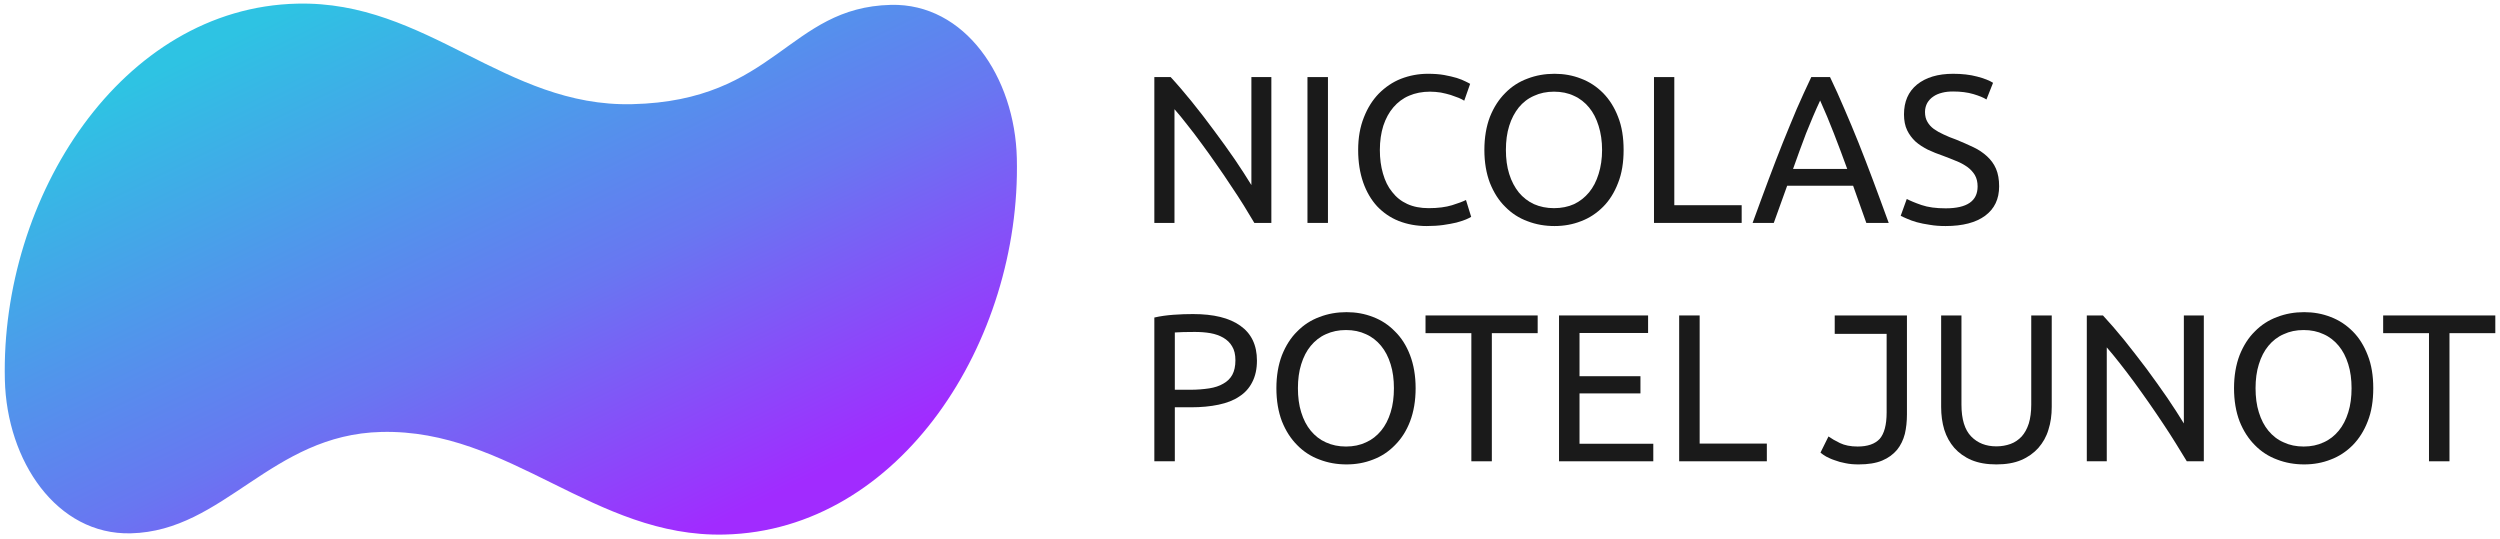
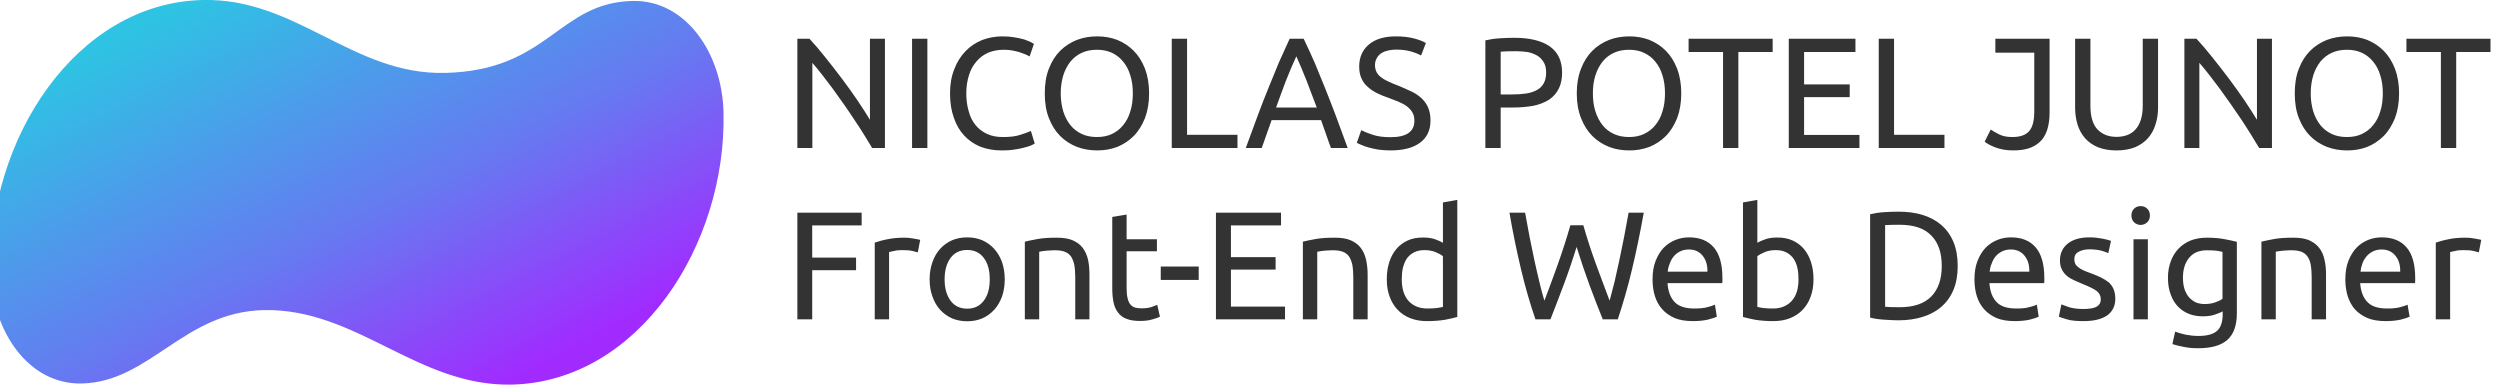
- <svg xmlns="http://www.w3.org/2000/svg" xml:space="preserve" width="144mm" height="31mm" version="1.1" style="shape-rendering:geometricPrecision; text-rendering:geometricPrecision; image-rendering:optimizeQuality; fill-rule:evenodd; clip-rule:evenodd" viewBox="0 0 14400 3100">
+ <svg xmlns="http://www.w3.org/2000/svg" xml:space="preserve" width="156.709mm" height="24.108mm" version="1.1" style="shape-rendering:geometricPrecision; text-rendering:geometricPrecision; image-rendering:optimizeQuality; fill-rule:evenodd; clip-rule:evenodd" viewBox="0 0 15671 2411">
  <defs>
    <style type="text/css">
   
-     .fil1 {fill:#1A1A1A;fill-rule:nonzero}
-     .fil0 {fill:url(#id0);fill-rule:nonzero}
+     .fil0 {fill:#333333;fill-rule:nonzero}
+     .fil1 {fill:url(#id0);fill-rule:nonzero}
   
  </style>
-     <linearGradient id="id0" gradientUnits="userSpaceOnUse" x1="3768.93" y1="3193.08" x2="2125.65" y2="-177.11">
+     <linearGradient id="id0" gradientUnits="userSpaceOnUse" x1="2944.03" y1="2516.3" x2="1540.03" y2="-173.574">
      <stop offset="0" style="stop-opacity:1; stop-color:#A12BFF" />
      <stop offset="0.42" style="stop-opacity:1; stop-color:#6877F1" />
      <stop offset="1" style="stop-opacity:1; stop-color:#2EC3E3" />
    </linearGradient>
  </defs>
  <g id="Capa_x0020_1">
-     <g id="_2083746691520">
-       <path class="fil0" d="M1712 21c-1013,23 -1709,1115 -1684,2167 11,468 299,894 725,884 539,-13 807,-569 1444,-584 740,-18 1226,609 1976,591 1013,-23 1709,-1115 1684,-2167 -11,-468 -299,-894 -725,-884 -592,14 -664,553 -1490,572 -734,18 -1183,-597 -1930,-579z" />
-       <path class="fil1" d="M11207 1200c123,0 184,-42 184,-126 0,-25 -5,-47 -16,-66 -11,-18 -26,-34 -44,-47 -19,-13 -40,-25 -64,-34 -24,-10 -49,-20 -76,-30 -30,-10 -59,-22 -87,-35 -27,-14 -51,-29 -71,-47 -20,-19 -36,-40 -48,-65 -12,-25 -18,-56 -18,-91 0,-74 25,-131 75,-172 51,-41 120,-62 208,-62 50,0 97,5 138,16 42,11 72,23 92,36l-38 96c-17,-11 -42,-21 -75,-31 -34,-10 -73,-15 -117,-15 -23,0 -44,2 -63,7 -20,5 -37,12 -51,22 -15,10 -26,22 -35,37 -8,15 -13,32 -13,52 0,23 5,42 14,57 9,16 21,29 37,41 17,12 35,22 57,32 21,10 45,20 71,29 36,15 69,29 100,44 30,14 56,32 78,52 22,20 40,44 52,72 12,28 18,62 18,101 0,74 -27,130 -81,170 -53,39 -129,59 -227,59 -33,0 -63,-2 -91,-7 -28,-4 -53,-9 -75,-15 -22,-6 -40,-13 -56,-20 -16,-7 -28,-12 -37,-17l35 -97c19,10 47,22 85,35 38,13 84,19 139,19z" />
-       <path class="fil1" d="M10750 1284c-13,-36 -26,-72 -38,-107 -12,-35 -25,-71 -38,-107l-380 0 -77 214 -122 0c32,-89 63,-171 91,-247 28,-75 56,-147 83,-215 27,-67 54,-132 80,-194 27,-62 55,-123 84,-184l108 0c29,61 57,122 83,184 27,62 54,127 81,194 27,68 55,140 83,215 28,76 59,158 91,247l-129 0zm-110 -311c-26,-71 -51,-139 -77,-205 -25,-65 -52,-129 -79,-189 -28,60 -55,124 -81,189 -25,66 -50,134 -75,205l312 0z" />
-       <polygon class="fil1" points="10032,1182 10032,1284 9527,1284 9527,444 9644,444 9644,1182 " />
-       <path class="fil1" d="M8550 864c0,-72 11,-136 32,-191 22,-55 51,-100 88,-137 36,-37 79,-65 128,-83 49,-19 101,-28 156,-28 54,0 105,9 153,28 48,18 90,46 127,83 36,37 65,82 86,137 22,55 32,119 32,191 0,71 -10,135 -32,190 -21,55 -50,101 -86,137 -37,37 -79,65 -127,83 -48,19 -99,28 -153,28 -55,0 -107,-9 -156,-28 -49,-18 -92,-46 -128,-83 -37,-36 -66,-82 -88,-137 -21,-55 -32,-119 -32,-190zm124 0c0,50 6,97 19,138 13,42 32,77 55,106 24,29 53,52 88,68 34,15 73,23 115,23 43,0 82,-8 115,-23 34,-16 63,-39 87,-68 24,-29 42,-64 55,-106 13,-41 20,-88 20,-138 0,-51 -7,-98 -20,-139 -13,-42 -31,-77 -55,-106 -24,-29 -53,-52 -87,-67 -33,-16 -72,-24 -115,-24 -42,0 -81,8 -115,24 -35,15 -64,38 -88,67 -23,29 -42,64 -55,106 -13,41 -19,88 -19,139z" />
-       <path class="fil1" d="M8218 1302c-59,0 -112,-10 -161,-29 -48,-19 -90,-48 -125,-85 -34,-37 -61,-83 -80,-137 -19,-55 -29,-117 -29,-187 0,-71 11,-133 33,-188 21,-54 50,-100 86,-137 37,-37 79,-66 127,-85 49,-19 101,-29 155,-29 35,0 66,2 94,7 28,5 52,11 73,17 21,7 37,13 50,20 13,6 22,11 27,14l-34 97c-7,-5 -18,-10 -31,-16 -14,-5 -30,-11 -47,-17 -17,-5 -36,-10 -57,-14 -21,-3 -41,-5 -62,-5 -45,0 -85,8 -120,23 -36,15 -66,38 -91,67 -25,29 -44,64 -58,106 -13,41 -20,88 -20,140 0,50 6,95 18,136 12,42 29,77 53,106 23,30 52,53 87,69 35,16 76,24 123,24 54,0 99,-6 135,-17 35,-11 62,-21 80,-30l30 97c-6,4 -16,9 -30,15 -15,6 -33,12 -55,18 -22,5 -47,10 -76,14 -29,4 -61,6 -95,6z" />
-       <polygon class="fil1" points="7531,444 7649,444 7649,1284 7531,1284 " />
-       <path class="fil1" d="M7225 1284c-18,-30 -38,-63 -61,-101 -23,-37 -48,-75 -75,-115 -26,-40 -54,-81 -83,-122 -28,-41 -57,-81 -85,-119 -28,-39 -56,-75 -83,-109 -26,-34 -51,-64 -73,-89l0 655 -116 0 0 -840 94 0c38,41 78,88 122,142 43,53 86,109 128,166 42,56 82,112 120,167 37,55 69,104 95,147l0 -622 115 0 0 840 -98 0z" />
-       <polygon class="fil1" points="10177,2555 10177,2657 9672,2657 9672,1817 9790,1817 9790,2555 " />
-       <polygon class="fil1" points="8980,2657 8980,1817 9493,1817 9493,1918 9098,1918 9098,2167 9449,2167 9449,2266 9098,2266 9098,2556 9523,2556 9523,2657 " />
-       <polygon class="fil1" points="8857,1817 8857,1919 8593,1919 8593,2657 8475,2657 8475,1919 8211,1919 8211,1817 " />
-       <path class="fil1" d="M7352 2236c0,-71 11,-135 32,-190 22,-55 51,-101 88,-137 36,-37 79,-65 128,-83 49,-19 101,-28 156,-28 54,0 105,9 153,28 48,18 90,46 126,83 37,36 66,82 87,137 21,55 32,119 32,190 0,72 -11,136 -32,191 -21,55 -50,100 -87,137 -36,37 -78,65 -126,83 -48,19 -99,28 -153,28 -55,0 -107,-9 -156,-28 -49,-18 -92,-46 -128,-83 -37,-37 -66,-82 -88,-137 -21,-55 -32,-119 -32,-191zm124 0c0,51 6,98 19,139 13,42 31,77 55,106 24,29 53,52 87,67 35,16 73,24 116,24 43,0 81,-8 115,-24 34,-15 63,-38 87,-67 24,-29 42,-64 55,-106 13,-41 19,-88 19,-139 0,-50 -6,-97 -19,-138 -13,-42 -31,-77 -55,-106 -24,-29 -53,-52 -87,-67 -34,-16 -72,-24 -115,-24 -43,0 -81,8 -116,24 -34,15 -63,38 -87,67 -24,29 -42,64 -55,106 -13,41 -19,88 -19,138z" />
-       <path class="fil1" d="M6872 1809c118,0 209,22 272,67 64,45 96,112 96,201 0,48 -9,89 -27,124 -17,34 -42,62 -75,83 -32,22 -72,37 -119,47 -47,10 -100,15 -159,15l-93 0 0 311 -118 0 0 -828c34,-8 71,-13 111,-16 41,-3 78,-4 112,-4zm10 103c-50,0 -88,1 -115,3l0 330 88 0c41,0 77,-3 110,-8 32,-5 59,-14 81,-27 22,-12 40,-29 52,-51 12,-22 18,-50 18,-84 0,-32 -6,-59 -19,-80 -12,-21 -29,-37 -51,-50 -21,-12 -46,-21 -74,-26 -29,-5 -58,-7 -90,-7z" />
-       <polygon class="fil1" points="14373,1817 14373,1919 14109,1919 14109,2657 13991,2657 13991,1919 13727,1919 13727,1817 " />
-       <path class="fil1" d="M12868 2236c0,-71 11,-135 32,-190 22,-55 51,-101 88,-137 36,-37 79,-65 128,-83 49,-19 101,-28 156,-28 54,0 105,9 153,28 48,18 90,46 127,83 36,36 65,82 86,137 22,55 32,119 32,190 0,72 -10,136 -32,191 -21,55 -50,100 -86,137 -37,37 -79,65 -127,83 -48,19 -99,28 -153,28 -55,0 -107,-9 -156,-28 -49,-18 -92,-46 -128,-83 -37,-37 -66,-82 -88,-137 -21,-55 -32,-119 -32,-191zm124 0c0,51 6,98 19,139 13,42 31,77 55,106 24,29 53,52 88,67 34,16 72,24 115,24 43,0 81,-8 115,-24 34,-15 63,-38 87,-67 24,-29 42,-64 55,-106 13,-41 19,-88 19,-139 0,-50 -6,-97 -19,-138 -13,-42 -31,-77 -55,-106 -24,-29 -53,-52 -87,-67 -34,-16 -72,-24 -115,-24 -43,0 -81,8 -115,24 -35,15 -64,38 -88,67 -24,29 -42,64 -55,106 -13,41 -19,88 -19,138z" />
-       <path class="fil1" d="M12596 2657c-18,-30 -39,-64 -62,-101 -23,-37 -47,-75 -74,-115 -27,-40 -54,-81 -83,-122 -29,-41 -57,-81 -85,-119 -29,-39 -56,-75 -83,-109 -27,-34 -51,-64 -74,-90l0 656 -115 0 0 -840 93 0c38,41 79,88 122,141 43,54 86,109 129,166 42,57 82,113 120,168 37,55 69,104 95,147l0 -622 115 0 0 840 -98 0z" />
-       <path class="fil1" d="M11499 2675c-55,0 -102,-8 -143,-25 -40,-17 -73,-41 -99,-70 -26,-30 -45,-64 -58,-105 -12,-40 -18,-84 -18,-131l0 -527 117 0 0 514c0,84 19,145 56,183 37,38 85,57 145,57 30,0 57,-5 82,-14 25,-9 46,-24 64,-43 17,-19 31,-44 41,-75 9,-30 14,-66 14,-108l0 -514 118 0 0 527c0,47 -6,91 -19,131 -12,41 -32,75 -58,105 -26,29 -59,53 -99,70 -40,17 -88,25 -143,25z" />
-       <path class="fil1" d="M10867 1923l-299 0 0 -106 299 0 117 0 0 122 0 448c0,40 -4,78 -12,112 -9,35 -24,66 -45,92 -22,26 -50,47 -86,62 -36,15 -81,22 -135,22 -28,0 -53,-2 -76,-7 -23,-4 -44,-10 -62,-17 -19,-6 -35,-14 -49,-21 -14,-8 -25,-16 -33,-23l46 -93c17,12 39,25 66,38 27,13 61,20 102,20 58,0 100,-15 127,-44 26,-30 40,-80 40,-152l0 -453z" />
-     </g>
+     <path class="fil0" d="M5467 928c-14,-24 -31,-51 -50,-82 -18,-30 -39,-61 -61,-94 -21,-33 -44,-66 -67,-99 -24,-34 -47,-66 -70,-98 -23,-31 -45,-60 -67,-88 -22,-28 -42,-52 -60,-73l0 534 -94 0 0 -685 76 0c31,33 64,72 99,116 35,43 70,89 105,135 35,46 67,92 98,137 30,45 56,85 77,120l0 -508 94 0 0 685 -80 0zm7285 -598l-244 0 0 -87 244 0 96 0 0 100 0 365c0,33 -4,64 -11,92 -7,28 -19,53 -36,75 -18,21 -41,38 -70,50 -30,12 -67,18 -111,18 -22,0 -43,-2 -61,-5 -19,-4 -36,-8 -51,-14 -16,-6 -29,-12 -40,-18 -11,-6 -20,-12 -27,-18l38 -76c14,10 32,20 54,31 22,11 49,16 82,16 48,0 82,-12 104,-36 22,-24 33,-65 33,-124l0 -369zm-7035 -87l96 0 0 685 -96 0 0 -685zm561 700c-48,0 -92,-8 -132,-23 -39,-16 -73,-39 -102,-70 -28,-30 -50,-67 -65,-112 -16,-44 -24,-95 -24,-153 0,-57 9,-108 27,-152 17,-45 41,-82 70,-112 30,-31 65,-54 104,-70 40,-15 82,-23 127,-23 28,0 54,2 76,6 23,4 43,8 60,13 16,6 30,11 41,16 10,6 17,9 21,12l-27 79c-6,-4 -15,-8 -26,-13 -11,-4 -24,-9 -38,-14 -14,-4 -30,-8 -47,-11 -16,-3 -33,-4 -50,-4 -37,0 -69,6 -98,18 -29,13 -54,31 -74,55 -21,24 -37,52 -47,86 -11,34 -17,72 -17,114 0,41 5,79 15,112 9,34 23,63 43,87 19,24 43,42 71,55 29,14 62,20 101,20 44,0 80,-4 109,-14 29,-9 51,-17 66,-24l24 79c-4,3 -13,7 -24,12 -12,5 -27,10 -45,14 -18,5 -38,9 -62,12 -24,4 -50,5 -77,5zm271 -358c0,-58 8,-110 26,-155 17,-45 41,-82 71,-112 30,-30 65,-52 105,-68 40,-15 82,-22 127,-22 44,0 85,7 125,22 39,16 73,38 103,68 30,30 53,67 71,112 17,45 26,97 26,155 0,59 -9,111 -26,156 -18,44 -41,82 -71,112 -30,30 -64,52 -103,68 -40,15 -81,22 -125,22 -45,0 -87,-7 -127,-22 -40,-16 -75,-38 -105,-68 -30,-30 -54,-68 -71,-112 -18,-45 -26,-97 -26,-156zm100 0c0,42 6,80 16,114 11,34 26,62 45,86 20,24 43,42 71,55 28,13 60,19 95,19 35,0 66,-6 94,-19 27,-13 51,-31 70,-55 20,-24 35,-52 45,-86 11,-34 16,-72 16,-114 0,-41 -5,-79 -16,-113 -10,-34 -25,-62 -45,-86 -19,-24 -43,-42 -70,-55 -28,-13 -59,-19 -94,-19 -35,0 -67,6 -95,19 -28,13 -51,31 -71,55 -19,24 -34,52 -45,86 -10,34 -16,72 -16,113zm1108 260l0 83 -412 0 0 -685 96 0 0 602 316 0zm586 83c-11,-29 -21,-58 -31,-87 -10,-29 -20,-58 -31,-88l-310 0 -62 175 -100 0c26,-72 51,-139 74,-201 23,-61 45,-120 68,-175 22,-55 44,-108 65,-159 22,-50 45,-100 68,-150l88 0c24,50 47,100 69,150 21,51 43,104 65,159 22,55 45,114 68,175 23,62 48,129 74,201l-105 0zm-89 -254c-22,-57 -42,-112 -63,-166 -21,-54 -43,-105 -65,-155 -23,50 -45,101 -66,155 -20,54 -41,109 -61,166l255 0zm462 186c100,0 150,-34 150,-103 0,-21 -4,-39 -13,-53 -9,-15 -21,-28 -36,-39 -15,-11 -33,-20 -52,-28 -19,-8 -40,-16 -62,-24 -25,-8 -49,-18 -71,-29 -22,-11 -42,-24 -58,-39 -17,-14 -30,-32 -39,-52 -10,-21 -15,-46 -15,-75 0,-60 21,-106 62,-140 41,-34 97,-50 169,-50 41,0 79,4 113,13 34,9 59,19 74,29l-30 78c-14,-8 -35,-17 -62,-25 -27,-8 -59,-12 -95,-12 -19,0 -36,2 -52,6 -16,4 -29,9 -41,17 -12,8 -21,18 -28,31 -7,12 -11,26 -11,43 0,18 4,33 11,46 7,13 18,24 31,33 13,10 28,18 46,26 17,8 36,16 58,24 29,12 56,24 81,36 25,11 46,26 64,42 18,17 32,36 42,59 10,23 15,50 15,82 0,60 -22,107 -66,139 -43,32 -105,48 -185,48 -27,0 -52,-2 -75,-5 -22,-4 -43,-8 -60,-13 -18,-5 -33,-10 -46,-16 -13,-5 -23,-10 -30,-14l28 -79c15,8 38,18 69,28 31,11 69,16 114,16zm777 -623c96,0 170,18 222,54 52,37 77,92 77,164 0,40 -7,73 -21,101 -14,28 -34,51 -61,69 -27,17 -59,30 -97,38 -39,7 -82,11 -130,11l-76 0 0 254 -96 0 0 -675c27,-6 57,-11 91,-13 33,-2 63,-3 91,-3zm8 84c-41,0 -72,1 -94,3l0 268 72 0c33,0 63,-2 89,-6 26,-4 49,-12 67,-22 18,-10 32,-24 42,-42 10,-18 15,-40 15,-68 0,-26 -5,-48 -16,-65 -10,-17 -24,-31 -41,-41 -18,-10 -38,-18 -61,-22 -23,-3 -47,-5 -73,-5zm383 264c0,-58 9,-110 27,-155 17,-45 41,-82 71,-112 30,-30 65,-52 105,-68 39,-15 82,-22 127,-22 44,0 85,7 125,22 39,16 73,38 103,68 30,30 53,67 71,112 17,45 26,97 26,155 0,59 -9,111 -26,156 -18,44 -41,82 -71,112 -30,30 -64,52 -103,68 -40,15 -81,22 -125,22 -45,0 -88,-7 -127,-22 -40,-16 -75,-38 -105,-68 -30,-30 -54,-68 -71,-112 -18,-45 -27,-97 -27,-156zm101 0c0,42 5,80 16,114 11,34 26,62 45,86 19,24 43,42 71,55 28,13 60,19 95,19 34,0 66,-6 93,-19 28,-13 52,-31 71,-55 20,-24 35,-52 45,-86 11,-34 16,-72 16,-114 0,-41 -5,-79 -16,-113 -10,-34 -25,-62 -45,-86 -19,-24 -43,-42 -71,-55 -27,-13 -59,-19 -93,-19 -35,0 -67,6 -95,19 -28,13 -52,31 -71,55 -19,24 -34,52 -45,86 -11,34 -16,72 -16,113zm1127 -342l0 83 -215 0 0 602 -96 0 0 -602 -216 0 0 -83 527 0zm101 685l0 -685 418 0 0 83 -322 0 0 203 286 0 0 80 -286 0 0 237 347 0 0 82 -443 0zm976 -83l0 83 -412 0 0 -685 96 0 0 602 316 0zm1079 98c-45,0 -84,-7 -117,-20 -33,-14 -60,-33 -81,-57 -21,-24 -37,-53 -47,-86 -10,-33 -15,-68 -15,-107l0 -430 96 0 0 420c0,68 15,118 45,149 30,31 70,46 119,46 24,0 46,-4 66,-11 21,-8 38,-19 52,-35 15,-16 26,-36 34,-61 8,-25 12,-54 12,-88l0 -420 96 0 0 430c0,39 -5,74 -16,107 -10,33 -26,62 -47,86 -21,24 -49,43 -81,57 -33,13 -71,20 -116,20zm894 -15c-14,-24 -31,-51 -50,-82 -18,-30 -39,-61 -60,-94 -22,-33 -45,-66 -68,-99 -24,-34 -47,-66 -70,-98 -23,-31 -45,-60 -67,-88 -22,-28 -42,-52 -60,-73l0 534 -94 0 0 -685 76 0c31,33 64,72 99,116 35,43 70,89 105,135 35,46 67,92 98,137 30,45 56,85 77,120l0 -508 94 0 0 685 -80 0zm223 -343c0,-58 8,-110 26,-155 17,-45 41,-82 71,-112 30,-30 65,-52 105,-68 40,-15 82,-22 127,-22 44,0 86,7 125,22 39,16 73,38 103,68 30,30 53,67 71,112 17,45 26,97 26,155 0,59 -9,111 -26,156 -18,44 -41,82 -71,112 -30,30 -64,52 -103,68 -39,15 -81,22 -125,22 -45,0 -87,-7 -127,-22 -40,-16 -75,-38 -105,-68 -30,-30 -54,-68 -71,-112 -18,-45 -26,-97 -26,-156zm100 0c0,42 6,80 16,114 11,34 26,62 45,86 20,24 43,42 71,55 28,13 60,19 95,19 35,0 66,-6 94,-19 27,-13 51,-31 70,-55 20,-24 35,-52 45,-86 11,-34 16,-72 16,-114 0,-41 -5,-79 -16,-113 -10,-34 -25,-62 -45,-86 -19,-24 -43,-42 -70,-55 -28,-13 -59,-19 -94,-19 -35,0 -67,6 -95,19 -28,13 -51,31 -71,55 -19,24 -34,52 -45,86 -10,34 -16,72 -16,113zm1127 -342l0 83 -215 0 0 602 -96 0 0 -602 -216 0 0 -83 527 0z" />
+     <path class="fil0" d="M4998 2002l0 -669 403 0 0 80 -310 0 0 202 275 0 0 79 -275 0 0 308 -93 0zm670 -512c8,0 17,0 27,1 10,1 19,2 29,4 10,2 19,3 27,5 8,1 14,3 17,4l-15 78c-7,-2 -19,-5 -35,-9 -17,-4 -38,-5 -63,-5 -17,0 -34,1 -50,5 -16,4 -27,6 -32,7l0 422 -90 0 0 -481c21,-7 47,-15 79,-21 32,-7 67,-10 106,-10zm630 261c0,40 -6,76 -17,108 -12,32 -28,60 -49,83 -21,23 -46,41 -75,54 -29,12 -60,18 -94,18 -34,0 -66,-6 -95,-18 -29,-13 -54,-31 -75,-54 -21,-23 -37,-51 -48,-83 -12,-32 -18,-68 -18,-108 0,-39 6,-75 18,-108 11,-32 27,-60 48,-83 21,-23 46,-41 75,-54 29,-12 61,-18 95,-18 34,0 65,6 94,18 29,13 54,31 75,54 21,23 37,51 49,83 11,33 17,69 17,108zm-94 0c0,-57 -12,-101 -38,-135 -25,-33 -60,-49 -103,-49 -44,0 -79,16 -104,49 -25,34 -38,78 -38,135 0,57 13,101 38,135 25,33 60,49 104,49 43,0 78,-16 103,-49 26,-34 38,-78 38,-135zm220 -236c21,-5 48,-11 82,-17 34,-6 74,-8 118,-8 40,0 73,5 99,16 27,12 48,27 64,48 15,20 26,44 33,73 6,28 9,59 9,93l0 282 -89 0 0 -263c0,-30 -2,-57 -6,-79 -5,-22 -12,-39 -21,-53 -10,-13 -23,-23 -39,-29 -16,-6 -36,-9 -60,-9 -9,0 -19,0 -30,1 -10,0 -20,1 -29,2 -9,1 -18,2 -25,3 -7,2 -13,3 -16,3l0 424 -90 0 0 -487zm638 -15l190 0 0 75 -190 0 0 232c0,25 2,46 6,62 4,17 9,29 17,39 8,9 17,16 29,20 12,3 25,5 41,5 27,0 48,-3 65,-9 16,-6 27,-10 34,-13l17 74c-9,5 -24,11 -47,17 -22,7 -48,10 -77,10 -34,0 -62,-4 -85,-13 -22,-8 -40,-21 -53,-39 -14,-17 -23,-38 -29,-64 -5,-25 -8,-55 -8,-88l0 -448 90 -15 0 155zm214 171l238 0 0 84 -238 0 0 -84zm346 331l0 -669 408 0 0 80 -314 0 0 199 280 0 0 78 -280 0 0 232 339 0 0 80 -433 0zm545 -487c21,-5 48,-11 82,-17 34,-6 74,-8 118,-8 40,0 73,5 99,16 27,12 48,27 64,48 15,20 26,44 33,73 6,28 10,59 10,93l0 282 -90 0 0 -263c0,-30 -2,-57 -6,-79 -5,-22 -12,-39 -21,-53 -10,-13 -23,-23 -39,-29 -16,-6 -36,-9 -60,-9 -9,0 -19,0 -29,1 -11,0 -21,1 -30,2 -9,1 -18,2 -25,3 -7,2 -13,3 -16,3l0 424 -90 0 0 -487zm878 91c-11,-9 -26,-17 -47,-26 -21,-8 -43,-12 -68,-12 -25,0 -47,4 -66,14 -18,9 -33,22 -45,38 -11,17 -19,36 -25,59 -5,22 -7,46 -7,72 0,59 14,104 43,136 29,31 68,47 116,47 24,0 45,-1 61,-3 16,-2 29,-5 38,-7l0 -318zm0 -337l90 -16 0 734c-21,6 -47,12 -79,18 -32,5 -69,8 -111,8 -39,0 -73,-6 -104,-18 -31,-12 -58,-30 -79,-52 -22,-23 -39,-50 -51,-83 -12,-32 -18,-68 -18,-109 0,-39 5,-74 15,-106 10,-32 25,-60 44,-83 19,-23 43,-41 71,-54 28,-13 60,-19 96,-19 29,0 54,3 77,11 22,8 38,15 49,22l0 -253zm838 279c-27,87 -54,166 -82,240 -27,73 -55,144 -82,214l-94 0c-34,-99 -64,-202 -90,-312 -26,-109 -51,-228 -73,-357l98 0c9,50 19,101 28,151 10,50 20,99 30,146 10,47 21,92 31,135 10,44 21,83 32,120 26,-67 53,-142 82,-222 29,-81 56,-164 81,-251l81 0c25,87 52,170 82,251 30,80 57,155 83,222 10,-36 20,-75 31,-119 10,-43 20,-88 30,-135 10,-47 20,-96 30,-147 9,-50 19,-101 28,-151l95 0c-23,129 -48,248 -74,357 -26,110 -56,213 -89,312l-94 0c-28,-70 -56,-141 -83,-214 -27,-74 -54,-153 -81,-240zm476 204c0,-44 6,-83 19,-116 13,-33 30,-61 51,-83 22,-22 46,-38 74,-49 27,-11 56,-16 85,-16 67,0 119,21 155,63 36,42 54,106 54,192 0,4 0,9 0,15 0,6 0,12 -1,17l-343 0c3,52 19,92 45,119 26,27 67,40 123,40 32,0 58,-2 80,-8 21,-5 38,-11 49,-16l12 75c-11,6 -30,12 -57,19 -28,6 -59,9 -93,9 -44,0 -82,-6 -114,-19 -31,-14 -58,-32 -78,-55 -21,-23 -36,-51 -46,-82 -10,-32 -15,-67 -15,-105zm344 -49c1,-41 -9,-74 -30,-100 -21,-26 -50,-39 -86,-39 -21,0 -39,4 -55,12 -16,8 -29,18 -40,31 -11,13 -19,28 -25,45 -7,16 -11,33 -13,51l249 0zm313 -181c11,-7 27,-14 50,-22 22,-8 47,-11 76,-11 36,0 68,6 96,19 28,13 52,31 71,54 19,23 34,51 44,83 10,32 15,67 15,106 0,41 -6,77 -18,109 -12,33 -29,60 -51,83 -21,22 -48,40 -79,52 -30,12 -65,18 -104,18 -42,0 -79,-3 -111,-8 -32,-6 -58,-12 -79,-18l0 -718 90 -16 0 269zm0 402c9,2 22,5 38,7 16,2 37,3 61,3 48,0 87,-16 116,-47 29,-32 43,-77 43,-136 0,-26 -2,-50 -7,-72 -5,-23 -14,-42 -25,-59 -12,-16 -27,-29 -45,-38 -19,-10 -41,-14 -66,-14 -25,0 -47,4 -68,12 -20,9 -36,17 -47,26l0 318zm1256 -257c0,58 -9,108 -27,151 -18,43 -44,78 -76,106 -33,28 -72,49 -118,63 -46,14 -96,21 -151,21 -27,0 -56,-2 -89,-4 -32,-2 -62,-6 -88,-13l0 -648c26,-6 56,-11 88,-13 33,-2 62,-3 89,-3 55,0 105,6 151,20 46,14 85,35 118,63 32,28 58,63 76,106 18,43 27,93 27,151zm-364 259c89,0 155,-23 199,-68 44,-46 65,-109 65,-191 0,-82 -21,-145 -65,-190 -44,-46 -110,-68 -199,-68 -26,0 -47,0 -61,1 -15,0 -25,1 -30,1l0 512c5,0 15,1 30,2 14,0 35,1 61,1zm469 -174c0,-44 6,-83 19,-116 13,-33 30,-61 51,-83 22,-22 46,-38 74,-49 27,-11 56,-16 85,-16 67,0 119,21 155,63 36,42 54,106 54,192 0,4 0,9 0,15 0,6 0,12 -1,17l-343 0c3,52 19,92 45,119 26,27 67,40 123,40 32,0 58,-2 80,-8 21,-5 38,-11 49,-16l12 75c-11,6 -30,12 -57,19 -28,6 -59,9 -93,9 -44,0 -82,-6 -114,-19 -31,-14 -58,-32 -78,-55 -21,-23 -36,-51 -46,-82 -10,-32 -15,-67 -15,-105zm344 -49c1,-41 -9,-74 -30,-100 -21,-26 -50,-39 -86,-39 -21,0 -39,4 -55,12 -16,8 -29,18 -40,31 -11,13 -19,28 -25,45 -7,16 -11,33 -13,51l249 0zm340 234c37,0 64,-5 81,-14 18,-10 27,-25 27,-47 0,-21 -9,-39 -26,-52 -17,-13 -46,-27 -86,-43 -19,-8 -38,-16 -55,-24 -18,-8 -33,-17 -46,-28 -13,-11 -23,-24 -31,-40 -8,-15 -12,-34 -12,-57 0,-44 17,-79 49,-105 33,-26 78,-39 135,-39 14,0 28,0 42,2 14,2 27,4 40,6 12,2 23,5 32,7 9,3 16,5 22,7l-17 77c-9,-5 -25,-10 -45,-16 -21,-5 -45,-8 -74,-8 -26,0 -47,5 -66,15 -19,10 -28,25 -28,47 0,11 2,20 6,29 4,8 11,15 20,22 8,7 19,13 32,19 13,6 28,12 46,18 24,9 45,18 64,27 18,9 34,19 48,30 13,12 23,26 30,42 7,17 11,37 11,61 0,46 -18,81 -52,105 -34,23 -83,35 -147,35 -44,0 -79,-3 -104,-11 -25,-7 -42,-13 -51,-17l16 -77c10,4 27,10 49,18 23,7 53,11 90,11zm403 65l-90 0 0 -502 90 0 0 502zm-45 -592c-16,0 -30,-6 -41,-16 -11,-11 -17,-25 -17,-43 0,-18 6,-33 17,-43 11,-11 25,-16 41,-16 16,0 29,5 41,16 11,10 17,25 17,43 0,18 -6,32 -17,43 -12,10 -25,16 -41,16zm514 542c-8,5 -23,11 -45,19 -22,8 -48,12 -78,12 -30,0 -58,-4 -85,-14 -27,-10 -50,-25 -70,-45 -20,-20 -36,-45 -47,-76 -12,-30 -18,-66 -18,-108 0,-36 6,-70 17,-100 11,-31 27,-57 48,-80 21,-22 46,-39 76,-52 31,-12 65,-18 103,-18 41,0 78,3 109,9 31,6 57,11 79,17l0 447c0,77 -20,133 -60,168 -40,35 -100,52 -182,52 -31,0 -61,-2 -89,-8 -28,-5 -52,-11 -73,-18l17 -78c18,7 40,13 66,19 26,5 53,8 81,8 54,0 92,-11 116,-32 23,-21 35,-55 35,-101l0 -21zm-1 -373c-9,-2 -21,-5 -36,-7 -15,-2 -36,-3 -61,-3 -49,0 -86,15 -112,47 -26,31 -39,73 -39,125 0,29 4,54 11,75 8,20 17,37 30,51 13,13 27,23 43,30 17,6 34,9 51,9 24,0 46,-3 66,-10 20,-7 35,-14 47,-23l0 -294zm244 -64c21,-5 48,-11 82,-17 34,-6 73,-8 118,-8 40,0 73,5 99,16 26,12 47,27 63,48 16,20 27,44 33,73 7,28 10,59 10,93l0 282 -90 0 0 -263c0,-30 -2,-57 -6,-79 -4,-22 -11,-39 -21,-53 -9,-13 -22,-23 -38,-29 -16,-6 -36,-9 -60,-9 -10,0 -20,0 -30,1 -10,0 -20,1 -29,2 -10,1 -18,2 -25,3 -8,2 -13,3 -16,3l0 424 -90 0 0 -487zm526 237c0,-44 6,-83 19,-116 13,-33 30,-61 51,-83 21,-22 46,-38 73,-49 28,-11 56,-16 85,-16 68,0 120,21 156,63 36,42 54,106 54,192 0,4 0,9 0,15 0,6 -1,12 -1,17l-344 0c4,52 19,92 46,119 26,27 67,40 123,40 32,0 58,-2 80,-8 21,-5 37,-11 48,-16l13 75c-11,6 -30,12 -57,19 -28,6 -59,9 -94,9 -43,0 -81,-6 -113,-19 -32,-14 -58,-32 -79,-55 -20,-23 -35,-51 -45,-82 -10,-32 -15,-67 -15,-105zm344 -49c1,-41 -9,-74 -30,-100 -21,-26 -50,-39 -87,-39 -20,0 -38,4 -54,12 -16,8 -29,18 -40,31 -11,13 -20,28 -26,45 -6,16 -10,33 -12,51l249 0zm408 -213c8,0 17,0 27,1 10,1 19,2 29,4 10,2 19,3 27,5 8,1 14,3 17,4l-15 78c-7,-2 -19,-5 -35,-9 -17,-4 -38,-5 -63,-5 -17,0 -34,1 -50,5 -16,4 -27,6 -32,7l0 422 -90 0 0 -481c21,-7 47,-15 79,-21 31,-7 67,-10 106,-10z" />
+     <path class="fil1" d="M1269 0c-798,19 -1347,879 -1327,1708 9,369 236,704 571,696 425,-10 637,-448 1138,-460 583,-13 966,480 1557,467 798,-19 1347,-880 1327,-1708 -9,-369 -236,-705 -571,-697 -467,11 -524,436 -1174,451 -579,14 -932,-471 -1521,-457z" />
  </g>
</svg>
